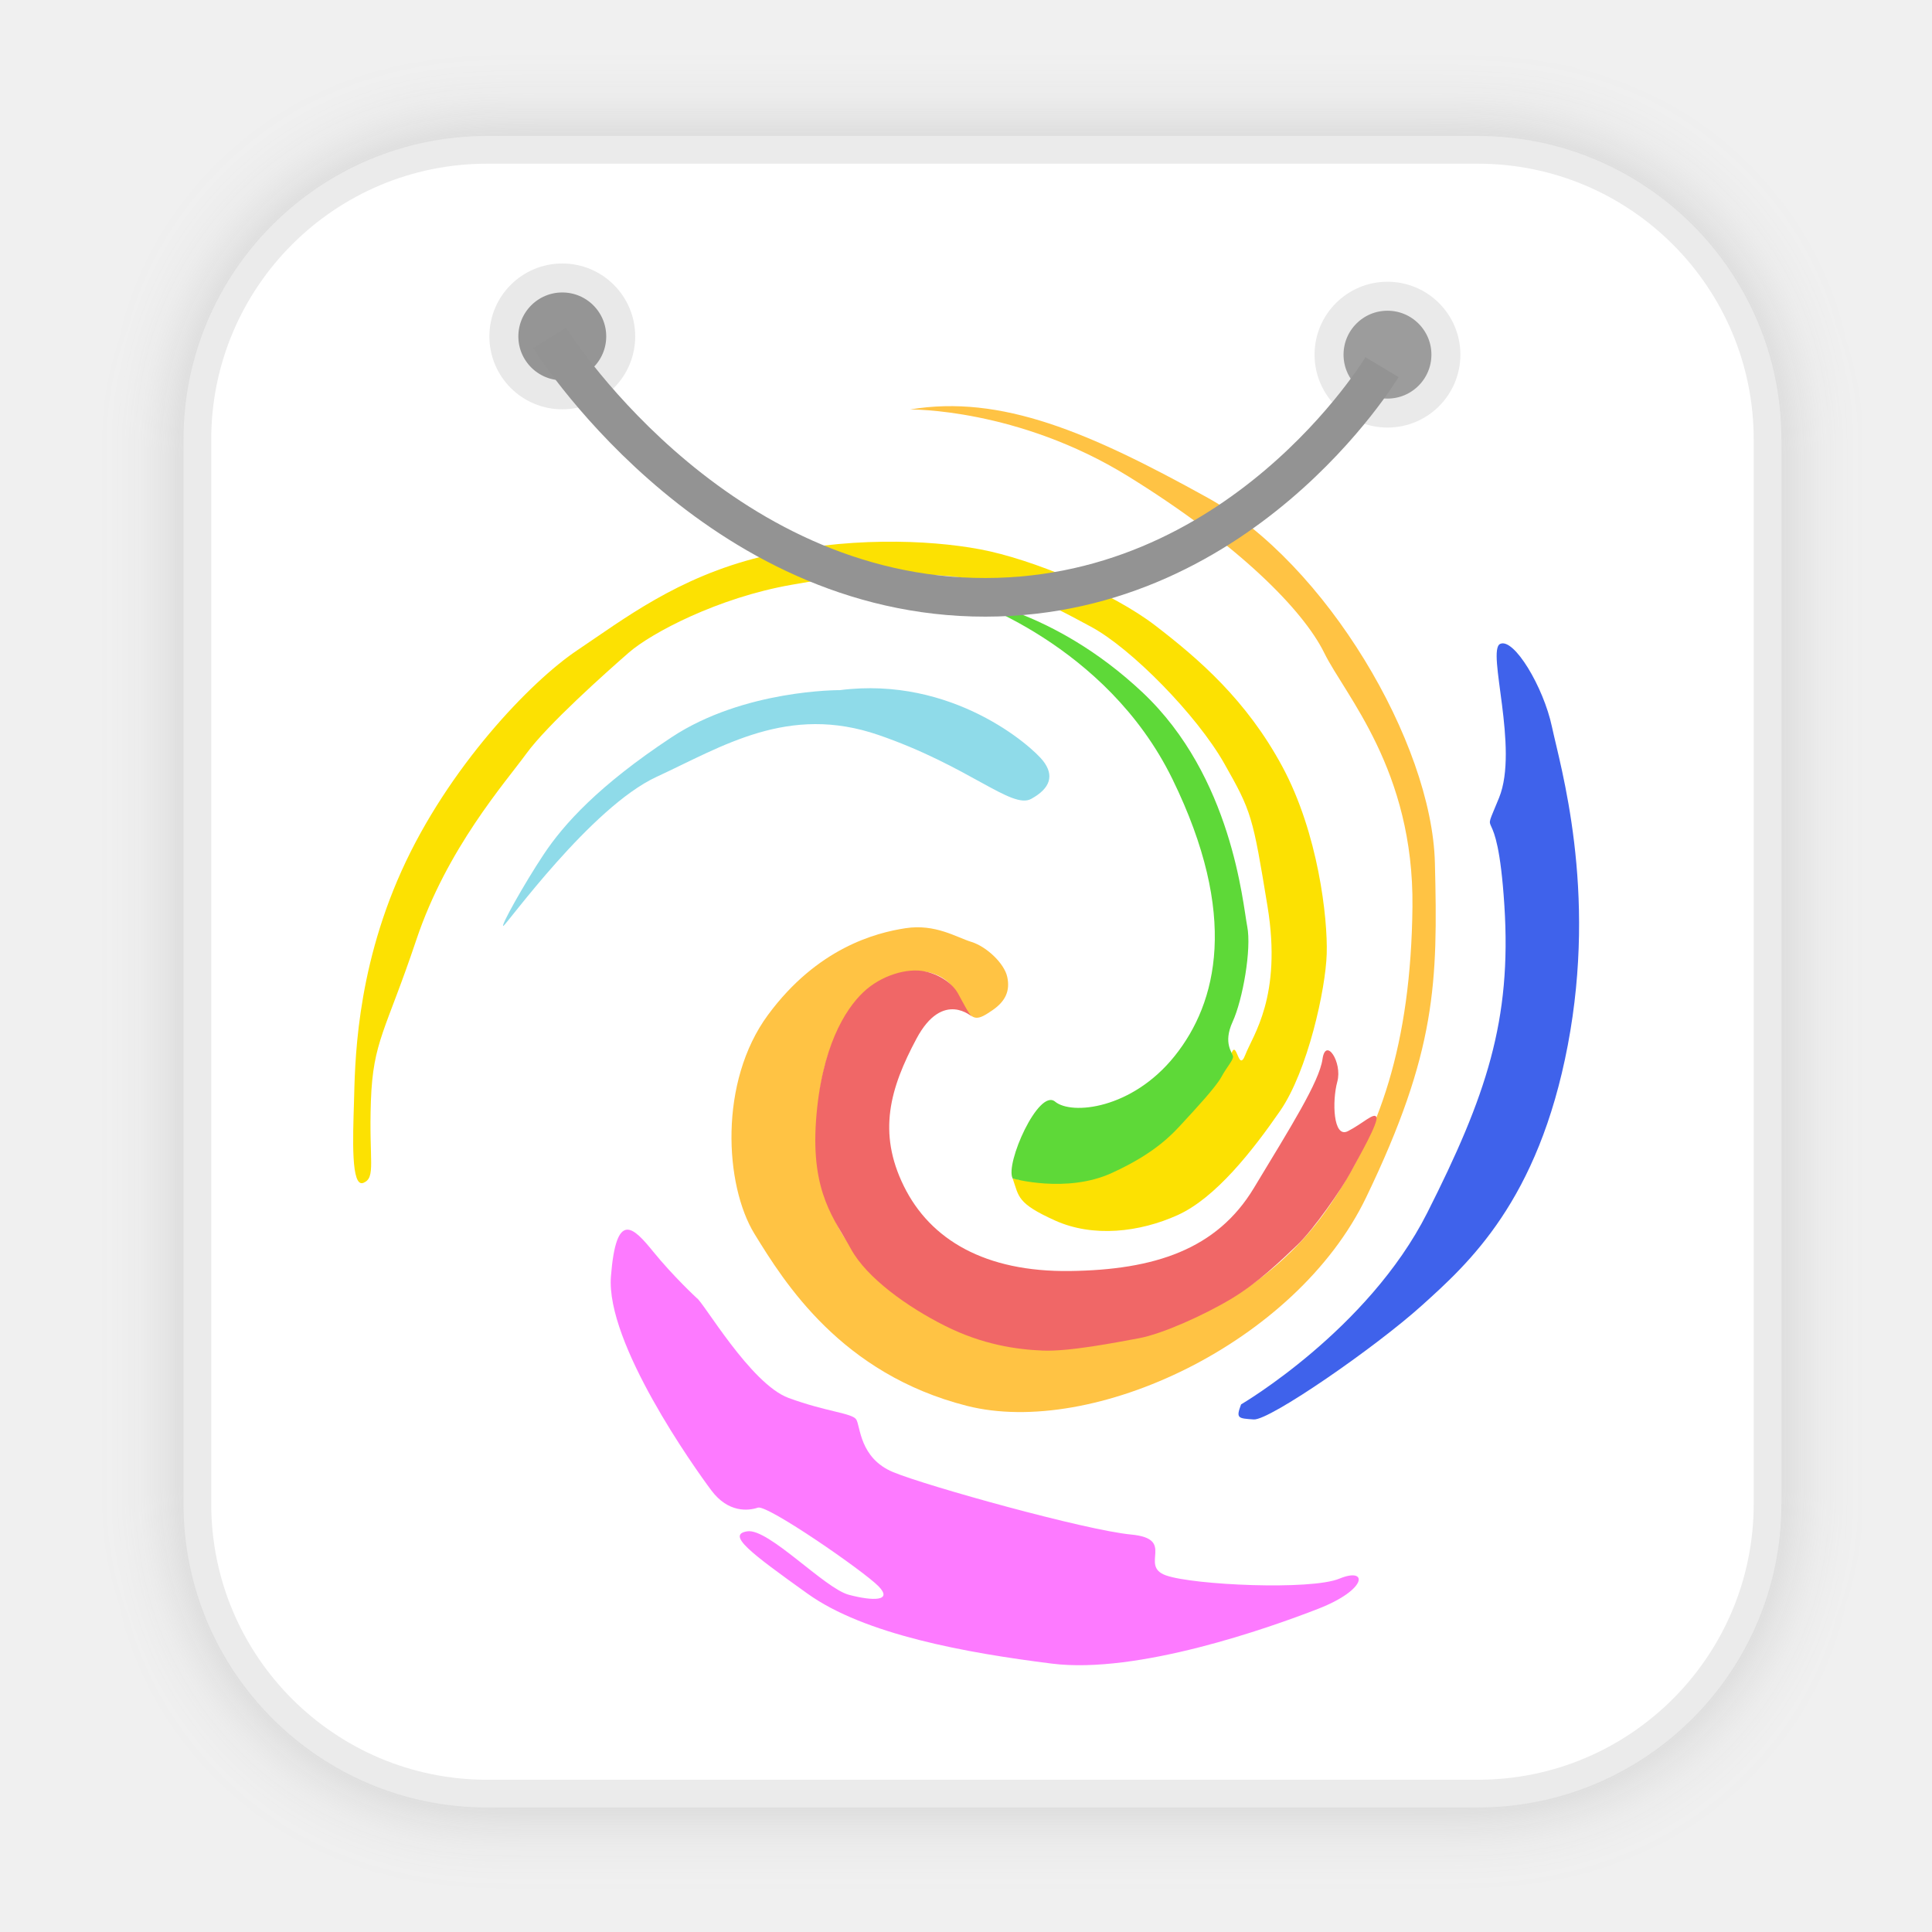
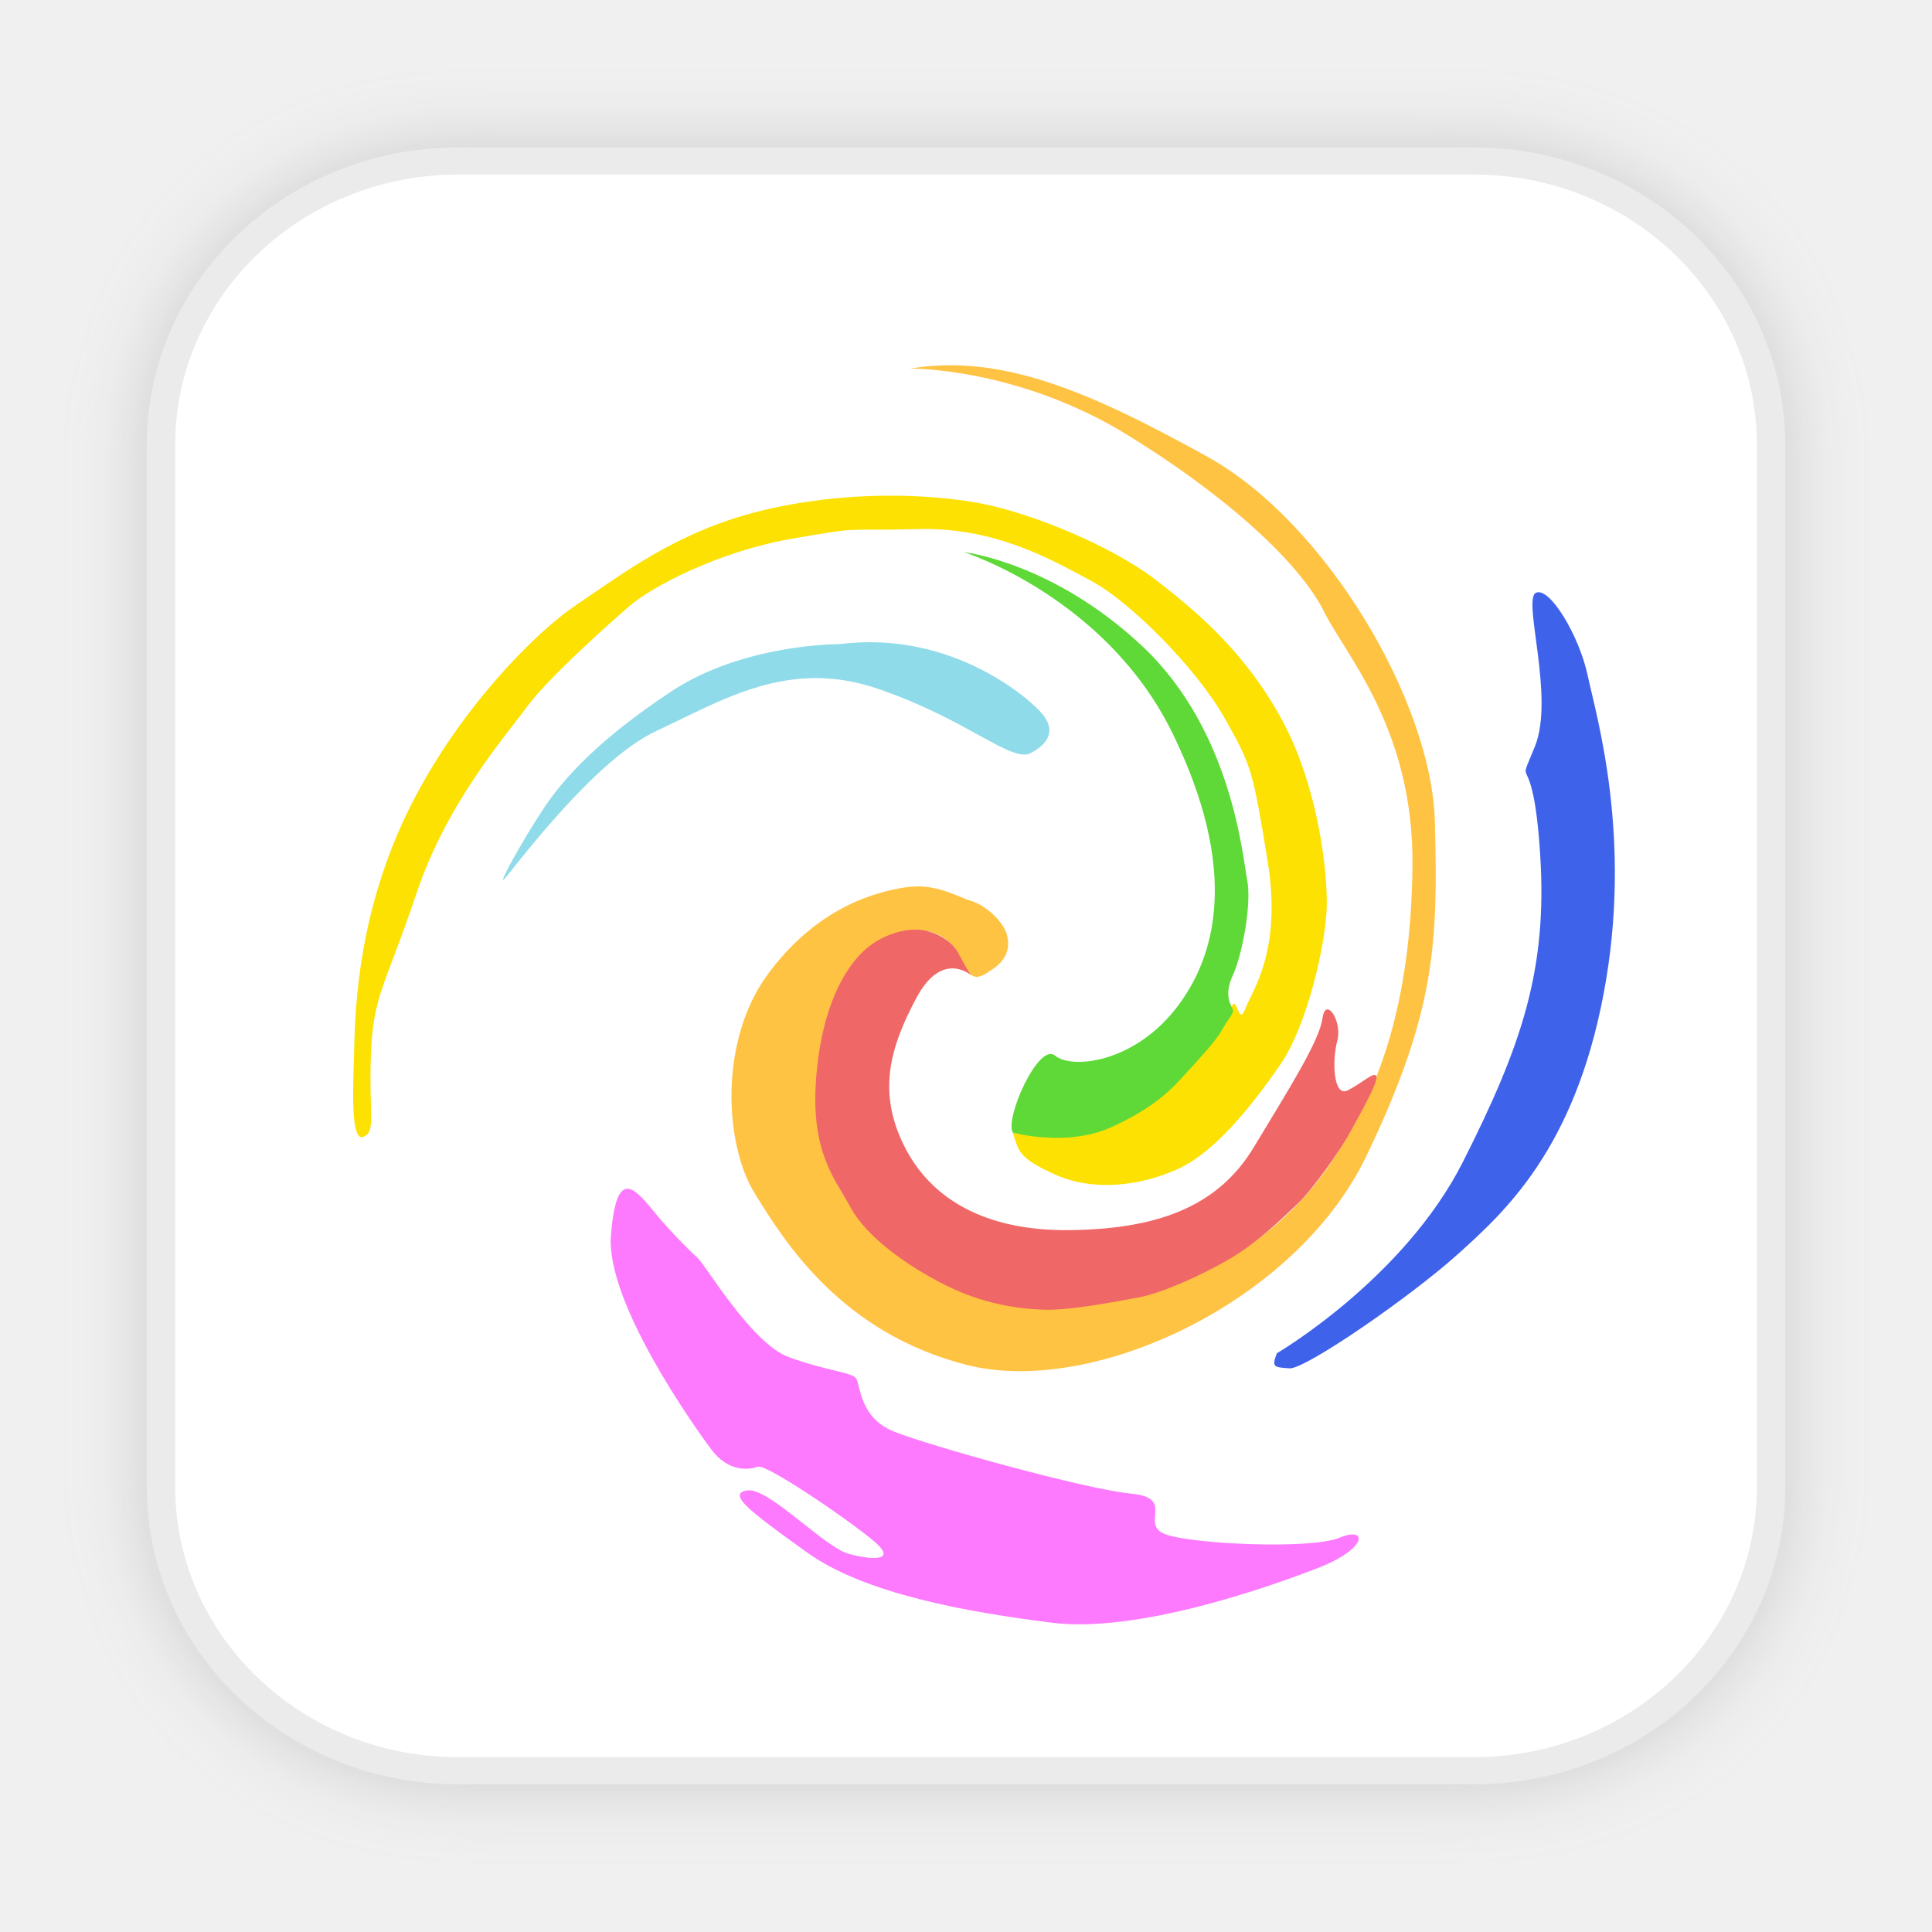
<svg xmlns="http://www.w3.org/2000/svg" xmlns:xlink="http://www.w3.org/1999/xlink" width="200mm" height="200mm" viewBox="0 0 200 200" version="1.1" id="svg8">
  <defs id="defs2">
    <linearGradient id="linearGradient1200">
      <stop style="stop-color:#000000;stop-opacity:0.13" offset="0" id="stop1196" />
      <stop style="stop-color:#dadada;stop-opacity:0.82" offset="1" id="stop1198" />
    </linearGradient>
    <linearGradient id="linearGradient1138">
      <stop id="stop1134" offset="0" style="stop-color:#99e7ea;stop-opacity:1" />
      <stop id="stop1136" offset="1" style="stop-color:#007ffc;stop-opacity:1" />
    </linearGradient>
    <linearGradient id="linearGradient1128">
      <stop style="stop-color:#99e7ea;stop-opacity:1" offset="0" id="stop1124" />
      <stop style="stop-color:#007ffc;stop-opacity:1" offset="1" id="stop1126" />
    </linearGradient>
    <radialGradient xlink:href="#linearGradient1128" id="radialGradient1130" cx="100.353" cy="199.86" fx="100.353" fy="199.86" r="90.135" gradientTransform="matrix(1,0,0,0.9811294,0,3.77147)" gradientUnits="userSpaceOnUse" />
    <radialGradient xlink:href="#linearGradient1138" id="radialGradient1132" gradientUnits="userSpaceOnUse" gradientTransform="matrix(1,0,0,0.9811294,0,3.77147)" cx="100.353" cy="199.86" fx="100.353" fy="199.86" r="90.135" />
    <radialGradient xlink:href="#linearGradient1200" id="radialGradient1202" cx="100.353" cy="199.86" fx="100.353" fy="199.86" r="90.135" gradientTransform="matrix(1,0,0,0.9811294,0,3.77147)" gradientUnits="userSpaceOnUse" />
    <filter style="color-interpolation-filters:sRGB;" id="filter1448">
      <feFlood flood-opacity="0.373" flood-color="rgb(145,145,145)" result="flood" id="feFlood1438" />
      <feComposite in="flood" in2="SourceGraphic" operator="in" result="composite1" id="feComposite1440" />
      <feGaussianBlur in="composite1" stdDeviation="5.292" result="blur" id="feGaussianBlur1442" />
      <feOffset dx="0" dy="0" result="offset" id="feOffset1444" />
      <feComposite in="SourceGraphic" in2="offset" operator="over" result="composite2" id="feComposite1446" />
    </filter>
    <filter style="color-interpolation-filters:sRGB;" id="filter2201">
      <feFlood flood-opacity="0.373" flood-color="rgb(145,145,145)" result="flood" id="feFlood2191" />
      <feComposite in="flood" in2="SourceGraphic" operator="in" result="composite1" id="feComposite2193" />
      <feGaussianBlur in="composite1" stdDeviation="3.77" result="blur" id="feGaussianBlur2195" />
      <feOffset dx="0" dy="0" result="offset" id="feOffset2197" />
      <feComposite in="SourceGraphic" in2="offset" operator="over" result="composite2" id="feComposite2199" />
    </filter>
  </defs>
  <g id="layer1" transform="translate(0,-97)">
-     <rect style="opacity:1;fill:#ffffff;fill-opacity:1;stroke:#ebebeb;stroke-width:2.87;stroke-miterlimit:4;stroke-dasharray:none;stroke-opacity:1;filter:url(#filter2201)" id="rect2119" width="162.547" height="170.164" x="20.431" y="112.51" rx="30" ry="30" />
-     <circle style="opacity:1;fill:#959595;fill-opacity:1;stroke:#e9e9e9;stroke-width:3;stroke-miterlimit:4;stroke-dasharray:none;stroke-opacity:1" id="path2121" cx="58.208" cy="131.824" r="6.048" />
-     <circle style="opacity:1;fill:#9c9c9c;fill-opacity:1;stroke:#eaeaea;stroke-width:3;stroke-miterlimit:4;stroke-dasharray:none;stroke-opacity:1" id="path2121-5" cx="143.631" cy="133.714" r="6.048" />
+     <rect style="opacity:1;fill:#ffffff;fill-opacity:1;stroke:#ebebeb;stroke-width:2.87;stroke-miterlimit:4;stroke-dasharray:none;stroke-opacity:1;filter:url(#filter2201)" id="rect2119" width="162.547" height="170.164" x="20.431" y="112.51" rx="30" ry="30" transform="matrix(1.02539,0,0,0.97932,-4.282472,3.480845)" />
  </g>
  <g id="layer2">
-     <path style="fill:#ffc344;fill-opacity:1;stroke:none;stroke-width:0.309px;stroke-linecap:butt;stroke-linejoin:miter;stroke-opacity:1" d="m 94.206,42.389 c 0,0 11.145,-0.157 22.6,6.929 11.455,7.086 18.111,13.858 20.278,18.267 2.167,4.409 9.288,12.125 9.133,26.298 -0.155,14.172 -3.405,23.621 -8.978,31.494 -5.573,7.874 -15.634,13.858 -27.708,14.172 -12.074,0.315 -19.813,-7.559 -22.445,-11.968 -2.631,-4.409 -3.715,-13.858 -0.464,-20.629 3.251,-6.771 8.359,-6.771 10.062,-6.141 1.703,0.63 2.167,1.575 3.096,3.307 0.929,1.732 1.548,1.417 2.941,0.472 1.393,-0.945 1.857,-2.047 1.548,-3.464 -0.31,-1.417 -2.167,-3.149 -3.715,-3.622 -1.548,-0.472 -3.715,-1.89 -6.811,-1.417 -3.096,0.472 -9.133,2.047 -14.241,8.976 -5.108,6.929 -4.489,17.637 -1.393,22.676 3.096,5.039 8.978,14.487 21.981,17.794 13.003,3.307 34.054,-6.456 41.33,-21.574 7.275,-15.117 7.43,-22.204 7.12,-34.644 C 148.228,76.876 137.238,58.294 125.009,51.523 112.781,44.751 103.648,40.815 94.206,42.389 Z" id="path1002" />
-     <path style="fill:#f06767;fill-opacity:1;stroke:none;stroke-width:0.309px;stroke-linecap:butt;stroke-linejoin:miter;stroke-opacity:1" d="m 100.675,105.296 c 0,0 -3.065,-2.895 -5.801,2.227 -2.736,5.122 -4.05,9.687 -1.313,15.255 2.736,5.567 8.428,8.908 17.184,8.797 8.756,-0.111 15.214,-2.227 19.045,-8.574 3.831,-6.347 6.786,-11.024 7.115,-13.362 0.328,-2.338 2.08,0.334 1.532,2.338 -0.547,2.004 -0.438,5.902 1.095,5.122 1.532,-0.779 2.736,-2.004 2.955,-1.448 0.219,0.557 -1.751,4.009 -2.682,5.734 -0.93,1.726 -3.831,5.902 -5.527,7.516 -1.697,1.615 -4.05,3.897 -6.841,5.567 -2.791,1.67 -7.115,3.619 -9.523,4.064 -2.408,0.445 -7.224,1.392 -9.96,1.28 -2.736,-0.111 -6.239,-0.612 -10.125,-2.561 -3.886,-1.949 -8.1,-4.955 -9.741,-7.961 -1.642,-3.006 -4.159,-5.734 -3.612,-13.306 0.547,-7.572 3.01,-11.469 4.871,-13.251 1.861,-1.782 4.597,-2.561 6.403,-2.171 1.806,0.39 2.955,1.448 3.393,2.227 0.438,0.779 1.149,2.227 1.532,2.505 z" id="path1012" />
-     <path style="fill:#3f62eb;fill-opacity:1;stroke:none;stroke-width:0.309px;stroke-linecap:butt;stroke-linejoin:miter;stroke-opacity:1" d="m 128.477,145.382 c 0,0 13.135,-7.683 19.264,-19.82 6.129,-12.137 8.756,-19.932 7.99,-31.846 -0.766,-11.914 -2.627,-6.013 -0.547,-11.135 2.08,-5.122 -1.313,-15.255 0.109,-15.923 1.423,-0.668 4.488,4.454 5.363,8.574 0.876,4.12 4.707,16.814 1.642,32.959 -3.065,16.146 -10.289,22.604 -15.105,26.947 -4.816,4.343 -15.761,11.914 -17.403,11.803 -1.642,-0.111 -1.861,-0.111 -1.313,-1.559 z" id="path1014" />
-     <path style="fill:#fce102;fill-opacity:1;stroke:none;stroke-width:0.309px;stroke-linecap:butt;stroke-linejoin:miter;stroke-opacity:1" d="m 104.835,121.999 c 0,0 7.005,1.559 12.368,-1.782 5.363,-3.341 9.523,-8.797 10.179,-10.912 0.657,-2.116 0.766,1.893 1.532,-0.111 0.766,-2.004 3.831,-6.013 2.299,-15.366 -1.532,-9.353 -1.642,-9.799 -4.488,-14.809 -2.846,-5.011 -9.632,-11.914 -13.791,-14.141 -4.159,-2.227 -9.96,-5.567 -17.951,-5.345 -7.99,0.223 -5.363,-0.334 -13.025,1.002 -7.662,1.336 -14.557,5.011 -16.856,7.015 -2.299,2.004 -8.428,7.46 -10.617,10.467 -2.189,3.006 -8.209,9.799 -11.383,19.263 -3.174,9.465 -4.488,10.467 -4.707,16.702 -0.219,6.236 0.547,7.906 -0.766,8.463 -1.313,0.557 -1.095,-4.677 -0.985,-8.351 0.109,-3.675 0.109,-13.251 4.925,-23.94 4.816,-10.69 13.353,-19.597 18.17,-22.827 4.816,-3.229 10.398,-7.572 19.045,-9.687 8.647,-2.116 17.294,-1.782 22.657,-0.779 5.363,1.002 13.682,4.454 18.169,7.906 4.488,3.452 9.413,7.683 13.135,14.587 3.721,6.904 4.707,15.7 4.597,19.375 -0.109,3.675 -1.97,12.137 -4.816,16.257 -2.846,4.12 -6.677,9.019 -10.617,10.801 -3.94,1.782 -8.756,2.338 -12.697,0.557 -3.94,-1.782 -3.721,-2.45 -4.378,-4.343 z" id="path1016" />
-     <path style="fill:#5ed938;fill-opacity:1;stroke:none;stroke-width:0.309px;stroke-linecap:butt;stroke-linejoin:miter;stroke-opacity:1" d="m 104.835,121.999 c 0,0 5.547,1.567 10.229,-0.559 4.682,-2.126 6.424,-4.173 7.546,-5.393 1.122,-1.22 3.251,-3.504 3.831,-4.567 0.58,-1.063 1.2,-1.693 1.2,-2.086 0,-0.394 -1.084,-1.339 -0.039,-3.622 1.045,-2.283 1.974,-7.519 1.509,-9.881 -0.464,-2.362 -1.548,-15.472 -10.835,-24.211 -9.288,-8.74 -18.498,-9.763 -18.498,-9.763 0,0 14.705,4.645 21.594,18.739 6.888,14.094 4.644,23.148 0.232,28.66 -4.412,5.512 -10.681,6.141 -12.383,4.724 -1.703,-1.417 -5.211,6.472 -4.386,7.96 z" id="path1018" />
-     <path style="fill:#8fdbe9;fill-opacity:1;stroke:none;stroke-width:0.309px;stroke-linecap:butt;stroke-linejoin:miter;stroke-opacity:1" d="m 86.93,71.443 c 0,0 -9.907,-0.079 -17.414,4.882 -7.507,4.96 -11.145,8.976 -13.235,12.125 -2.09,3.149 -4.489,7.48 -4.179,7.401 0.31,-0.079 9.055,-12.283 15.866,-15.432 6.811,-3.149 13.622,-7.559 22.987,-4.33 9.365,3.228 13.777,7.716 15.789,6.614 2.012,-1.102 2.399,-2.441 1.238,-3.937 -1.161,-1.496 -9.365,-8.818 -21.052,-7.322 z" id="path1020" />
-     <path style="fill:#fd7aff;fill-opacity:1;stroke:none;stroke-width:0.309px;stroke-linecap:butt;stroke-linejoin:miter;stroke-opacity:1" d="m 72.108,134.359 c 0.657,0.334 5.582,8.908 9.523,10.355 3.94,1.448 6.567,1.559 7.005,2.227 0.438,0.668 0.328,4.009 3.831,5.456 3.503,1.448 19.921,6.013 24.627,6.458 4.707,0.445 0.766,3.229 3.612,4.231 2.846,1.002 14.995,1.559 17.951,0.334 2.955,-1.225 2.955,1.113 -2.189,3.118 -5.144,2.004 -18.717,6.792 -27.583,5.679 -8.866,-1.113 -19.374,-3.006 -25.284,-7.238 -5.911,-4.231 -8.428,-6.124 -6.239,-6.458 2.189,-0.334 7.99,5.902 10.508,6.57 2.517,0.668 4.597,0.668 3.065,-0.891 -1.532,-1.559 -11.493,-8.463 -12.478,-8.129 -0.985,0.334 -3.065,0.557 -4.816,-1.782 -1.751,-2.338 -10.945,-15.255 -10.398,-22.159 0.547,-6.904 2.299,-5.122 4.378,-2.561 2.08,2.561 4.488,4.788 4.488,4.788 z" id="path1022" />
-     <path style="fill:none;stroke:#939393;stroke-width:4;stroke-linecap:butt;stroke-linejoin:miter;stroke-opacity:1" d="m 56.889,34.982 c 0,0 16.253,26.08 43.845,26.836 27.592,0.756 42.333,-23.812 42.333,-23.812" id="path2138" />
+     <path style="fill:#ffc344;fill-opacity:1;stroke:none;stroke-width:0.309px;stroke-linecap:butt;stroke-linejoin:miter;stroke-opacity:1" d="m 94.206,38.156 c 0,0 11.145,-0.157 22.6,6.929 11.455,7.086 18.111,13.858 20.278,18.267 2.167,4.409 9.288,12.125 9.133,26.298 -0.155,14.172 -3.405,23.621 -8.978,31.494 -5.573,7.874 -15.634,13.858 -27.708,14.172 -12.074,0.315 -19.813,-7.559 -22.445,-11.968 -2.631,-4.409 -3.715,-13.858 -0.464,-20.629 3.251,-6.771 8.359,-6.771 10.062,-6.141 1.703,0.63 2.167,1.575 3.096,3.307 0.929,1.732 1.548,1.417 2.941,0.472 1.393,-0.945 1.857,-2.047 1.548,-3.464 -0.31,-1.417 -2.167,-3.149 -3.715,-3.622 -1.548,-0.472 -3.715,-1.89 -6.811,-1.417 -3.096,0.472 -9.133,2.047 -14.241,8.976 -5.108,6.929 -4.489,17.637 -1.393,22.676 3.096,5.039 8.978,14.487 21.981,17.794 13.003,3.307 34.054,-6.456 41.33,-21.574 7.275,-15.117 7.43,-22.204 7.12,-34.644 C 148.228,72.642 137.238,54.061 125.009,47.289 112.781,40.518 103.648,36.581 94.206,38.156 Z" id="path1002" />
+     <path style="fill:#f06767;fill-opacity:1;stroke:none;stroke-width:0.309px;stroke-linecap:butt;stroke-linejoin:miter;stroke-opacity:1" d="m 100.675,101.063 c 0,0 -3.065,-2.895 -5.801,2.227 -2.736,5.122 -4.05,9.687 -1.313,15.255 2.736,5.567 8.428,8.908 17.184,8.797 8.756,-0.111 15.214,-2.227 19.045,-8.574 3.831,-6.347 6.786,-11.024 7.115,-13.362 0.328,-2.338 2.08,0.334 1.532,2.338 -0.547,2.004 -0.438,5.902 1.095,5.122 1.532,-0.779 2.736,-2.004 2.955,-1.448 0.219,0.557 -1.751,4.009 -2.682,5.734 -0.93,1.726 -3.831,5.902 -5.527,7.516 -1.697,1.615 -4.05,3.897 -6.841,5.567 -2.791,1.67 -7.115,3.619 -9.523,4.064 -2.408,0.445 -7.224,1.392 -9.96,1.28 -2.736,-0.111 -6.239,-0.612 -10.125,-2.561 -3.886,-1.949 -8.1,-4.955 -9.741,-7.961 -1.642,-3.006 -4.159,-5.734 -3.612,-13.306 0.547,-7.572 3.01,-11.469 4.871,-13.251 1.861,-1.782 4.597,-2.561 6.403,-2.171 1.806,0.39 2.955,1.448 3.393,2.227 0.438,0.779 1.149,2.227 1.532,2.505 z" id="path1012" />
+     <path style="fill:#3f62eb;fill-opacity:1;stroke:none;stroke-width:0.309px;stroke-linecap:butt;stroke-linejoin:miter;stroke-opacity:1" d="m 132.181,140.09 c 0,0 13.135,-7.683 19.264,-19.82 6.129,-12.137 8.756,-19.932 7.99,-31.846 -0.766,-11.914 -2.627,-6.013 -0.547,-11.135 2.08,-5.122 -1.313,-15.255 0.109,-15.923 1.423,-0.668 4.488,4.454 5.363,8.574 0.876,4.12 4.707,16.814 1.642,32.959 -3.065,16.146 -10.289,22.604 -15.105,26.947 -4.816,4.343 -15.761,11.914 -17.403,11.803 -1.642,-0.111 -1.861,-0.111 -1.313,-1.559 z" id="path1014" />
+     <path style="fill:#fce102;fill-opacity:1;stroke:none;stroke-width:0.309px;stroke-linecap:butt;stroke-linejoin:miter;stroke-opacity:1" d="m 104.835,117.236 c 0,0 7.005,1.559 12.368,-1.782 5.363,-3.341 9.523,-8.797 10.179,-10.912 0.657,-2.116 0.766,1.893 1.532,-0.111 0.766,-2.004 3.831,-6.013 2.299,-15.366 -1.532,-9.353 -1.642,-9.799 -4.488,-14.809 -2.846,-5.011 -9.632,-11.914 -13.791,-14.141 -4.159,-2.227 -9.96,-5.567 -17.951,-5.345 -7.99,0.223 -5.363,-0.334 -13.025,1.002 -7.662,1.336 -14.557,5.011 -16.856,7.015 -2.299,2.004 -8.428,7.46 -10.617,10.467 -2.189,3.006 -8.209,9.799 -11.383,19.263 -3.174,9.465 -4.488,10.467 -4.707,16.702 -0.219,6.236 0.547,7.906 -0.766,8.463 -1.313,0.557 -1.095,-4.677 -0.985,-8.351 0.109,-3.675 0.109,-13.251 4.925,-23.94 4.816,-10.69 13.353,-19.597 18.17,-22.827 4.816,-3.229 10.398,-7.572 19.045,-9.687 8.647,-2.116 17.294,-1.782 22.657,-0.779 5.363,1.002 13.682,4.454 18.169,7.906 4.488,3.452 9.413,7.683 13.135,14.587 3.721,6.904 4.707,15.7 4.597,19.375 -0.109,3.675 -1.97,12.137 -4.816,16.257 -2.846,4.12 -6.677,9.019 -10.617,10.801 -3.94,1.782 -8.756,2.338 -12.697,0.557 -3.94,-1.782 -3.721,-2.45 -4.378,-4.343 z" id="path1016" />
+     <path style="fill:#5ed938;fill-opacity:1;stroke:none;stroke-width:0.309px;stroke-linecap:butt;stroke-linejoin:miter;stroke-opacity:1" d="m 104.835,117.236 c 0,0 5.547,1.567 10.229,-0.559 4.682,-2.126 6.424,-4.173 7.546,-5.393 1.122,-1.22 3.251,-3.504 3.831,-4.567 0.58,-1.063 1.2,-1.693 1.2,-2.086 0,-0.394 -1.084,-1.339 -0.039,-3.622 1.045,-2.283 1.974,-7.519 1.509,-9.881 -0.464,-2.362 -1.548,-15.472 -10.835,-24.211 -9.288,-8.74 -18.498,-9.763 -18.498,-9.763 0,0 14.705,4.645 21.594,18.739 6.888,14.094 4.644,23.148 0.232,28.66 -4.412,5.512 -10.681,6.141 -12.383,4.724 -1.703,-1.417 -5.211,6.472 -4.386,7.96 z" id="path1018" />
+     <path style="fill:#8fdbe9;fill-opacity:1;stroke:none;stroke-width:0.309px;stroke-linecap:butt;stroke-linejoin:miter;stroke-opacity:1" d="m 86.93,66.68 c 0,0 -9.907,-0.079 -17.414,4.882 -7.507,4.96 -11.145,8.976 -13.235,12.125 -2.09,3.149 -4.489,7.48 -4.179,7.401 0.31,-0.079 9.055,-12.283 15.866,-15.432 6.811,-3.149 13.622,-7.559 22.987,-4.33 9.365,3.228 13.777,7.716 15.789,6.614 2.012,-1.102 2.399,-2.441 1.238,-3.937 -1.161,-1.496 -9.365,-8.818 -21.052,-7.322 z" id="path1020" />
+     <path style="fill:#fd7aff;fill-opacity:1;stroke:none;stroke-width:0.309px;stroke-linecap:butt;stroke-linejoin:miter;stroke-opacity:1" d="m 72.108,130.125 c 0.657,0.334 5.582,8.908 9.523,10.355 3.94,1.448 6.567,1.559 7.005,2.227 0.438,0.668 0.328,4.009 3.831,5.456 3.503,1.448 19.921,6.013 24.627,6.458 4.707,0.445 0.766,3.229 3.612,4.231 2.846,1.002 14.995,1.559 17.951,0.334 2.955,-1.225 2.955,1.113 -2.189,3.118 -5.144,2.004 -18.717,6.792 -27.583,5.679 -8.866,-1.113 -19.374,-3.006 -25.284,-7.238 -5.911,-4.231 -8.428,-6.124 -6.239,-6.458 2.189,-0.334 7.99,5.902 10.508,6.57 2.517,0.668 4.597,0.668 3.065,-0.891 -1.532,-1.559 -11.493,-8.463 -12.478,-8.129 -0.985,0.334 -3.065,0.557 -4.816,-1.782 -1.751,-2.338 -10.945,-15.255 -10.398,-22.159 0.547,-6.904 2.299,-5.122 4.378,-2.561 2.08,2.561 4.488,4.788 4.488,4.788 z" id="path1022" />
  </g>
</svg>
